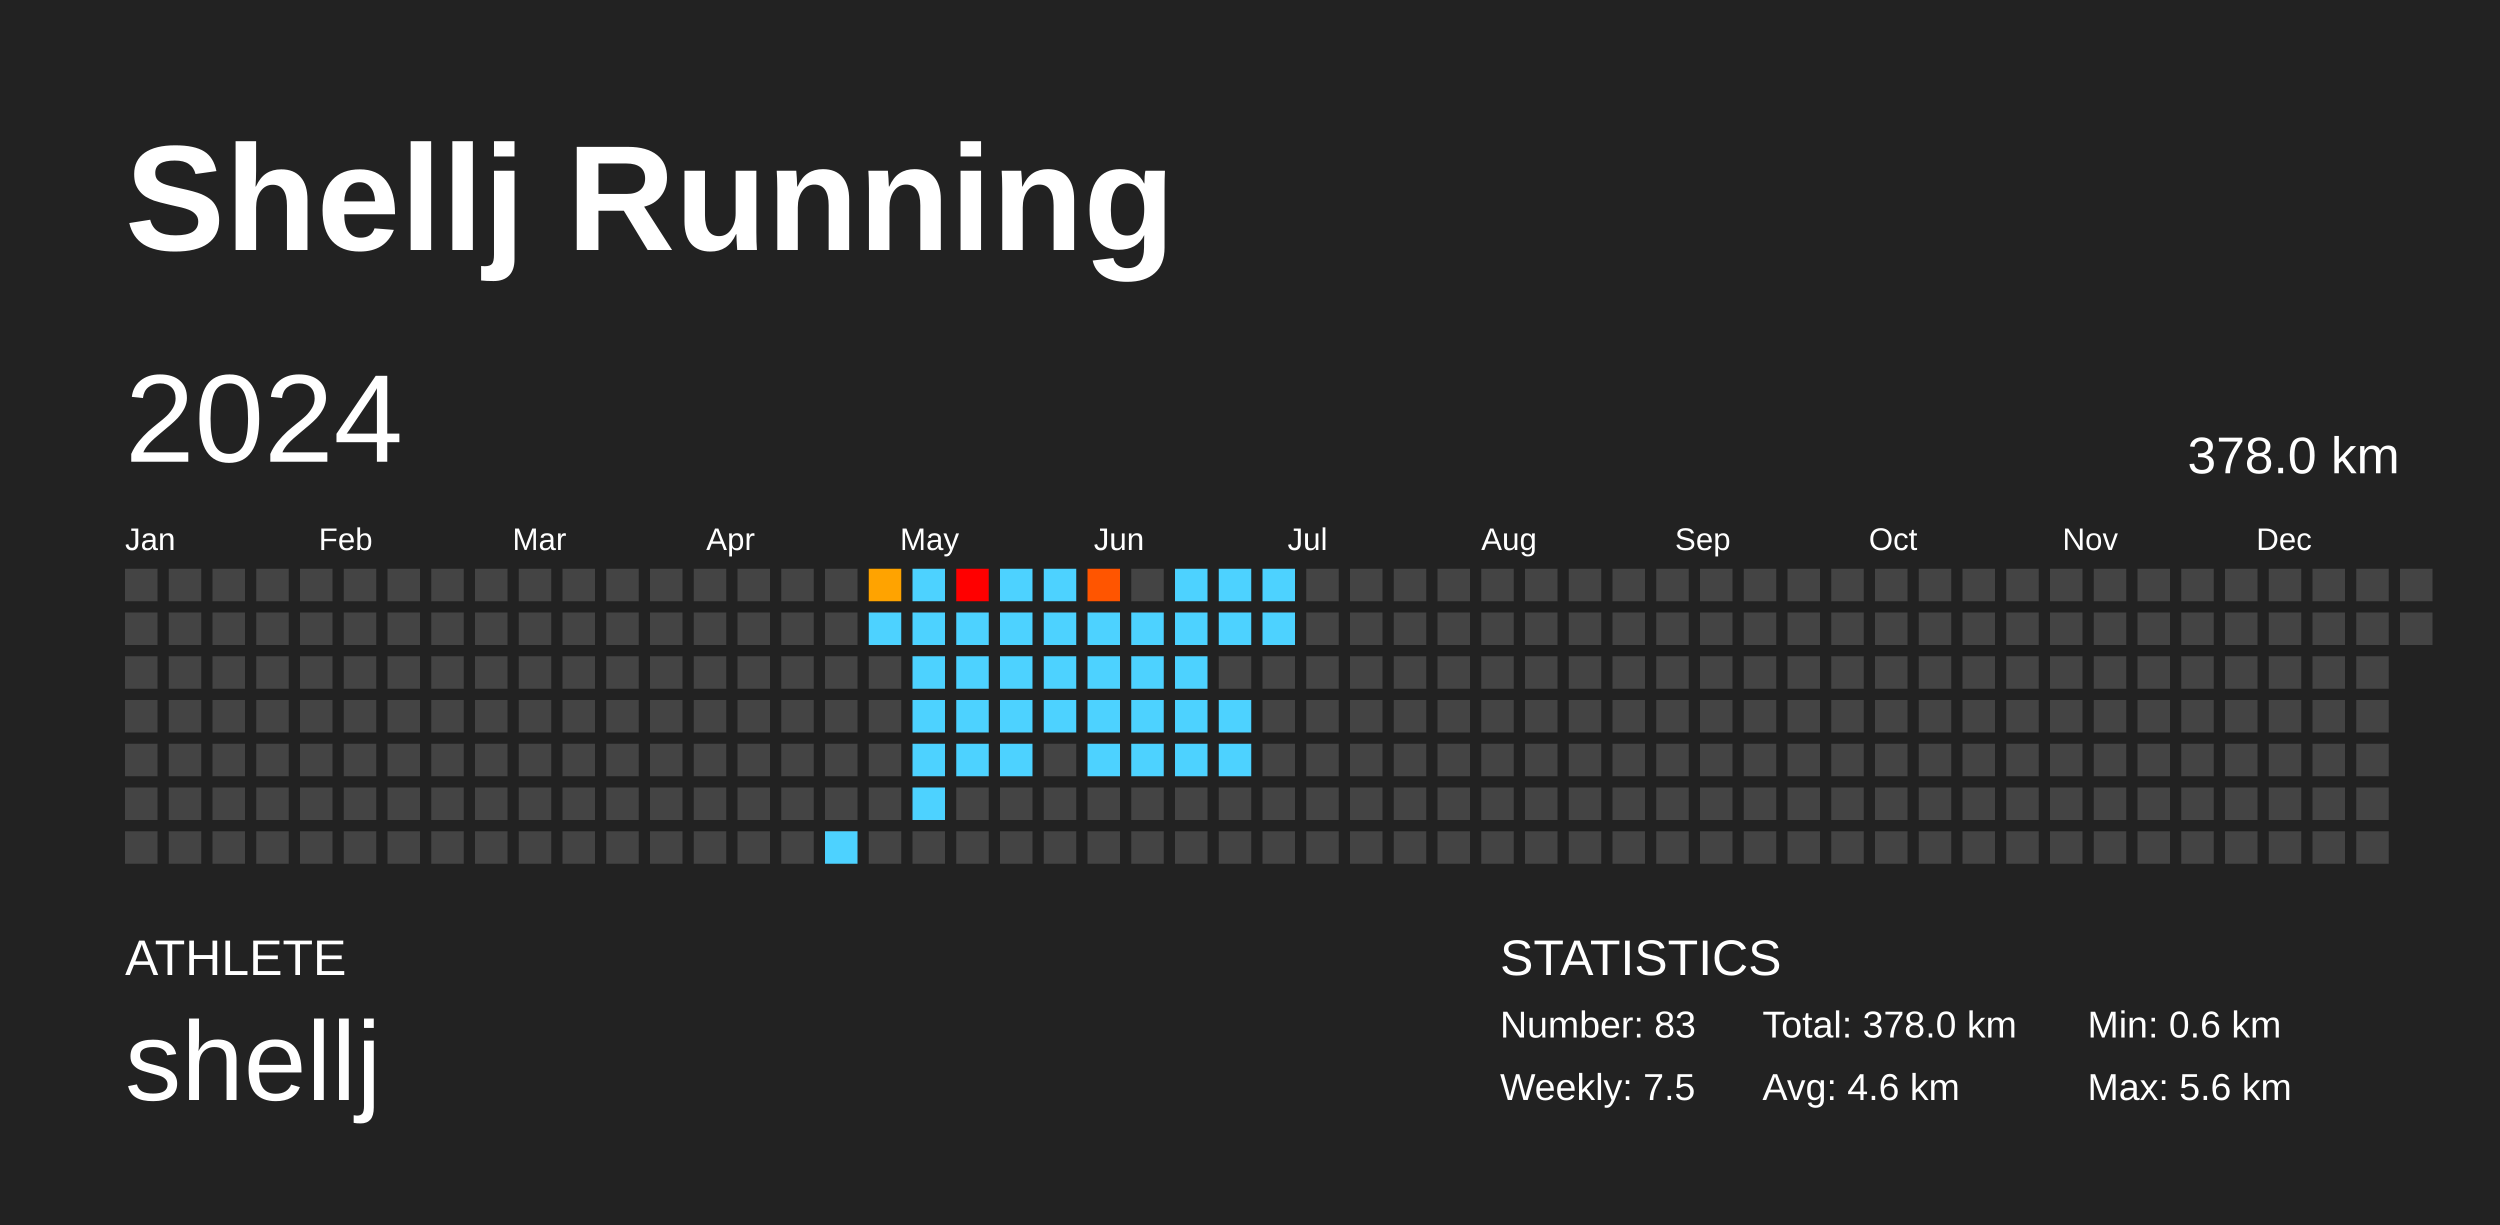
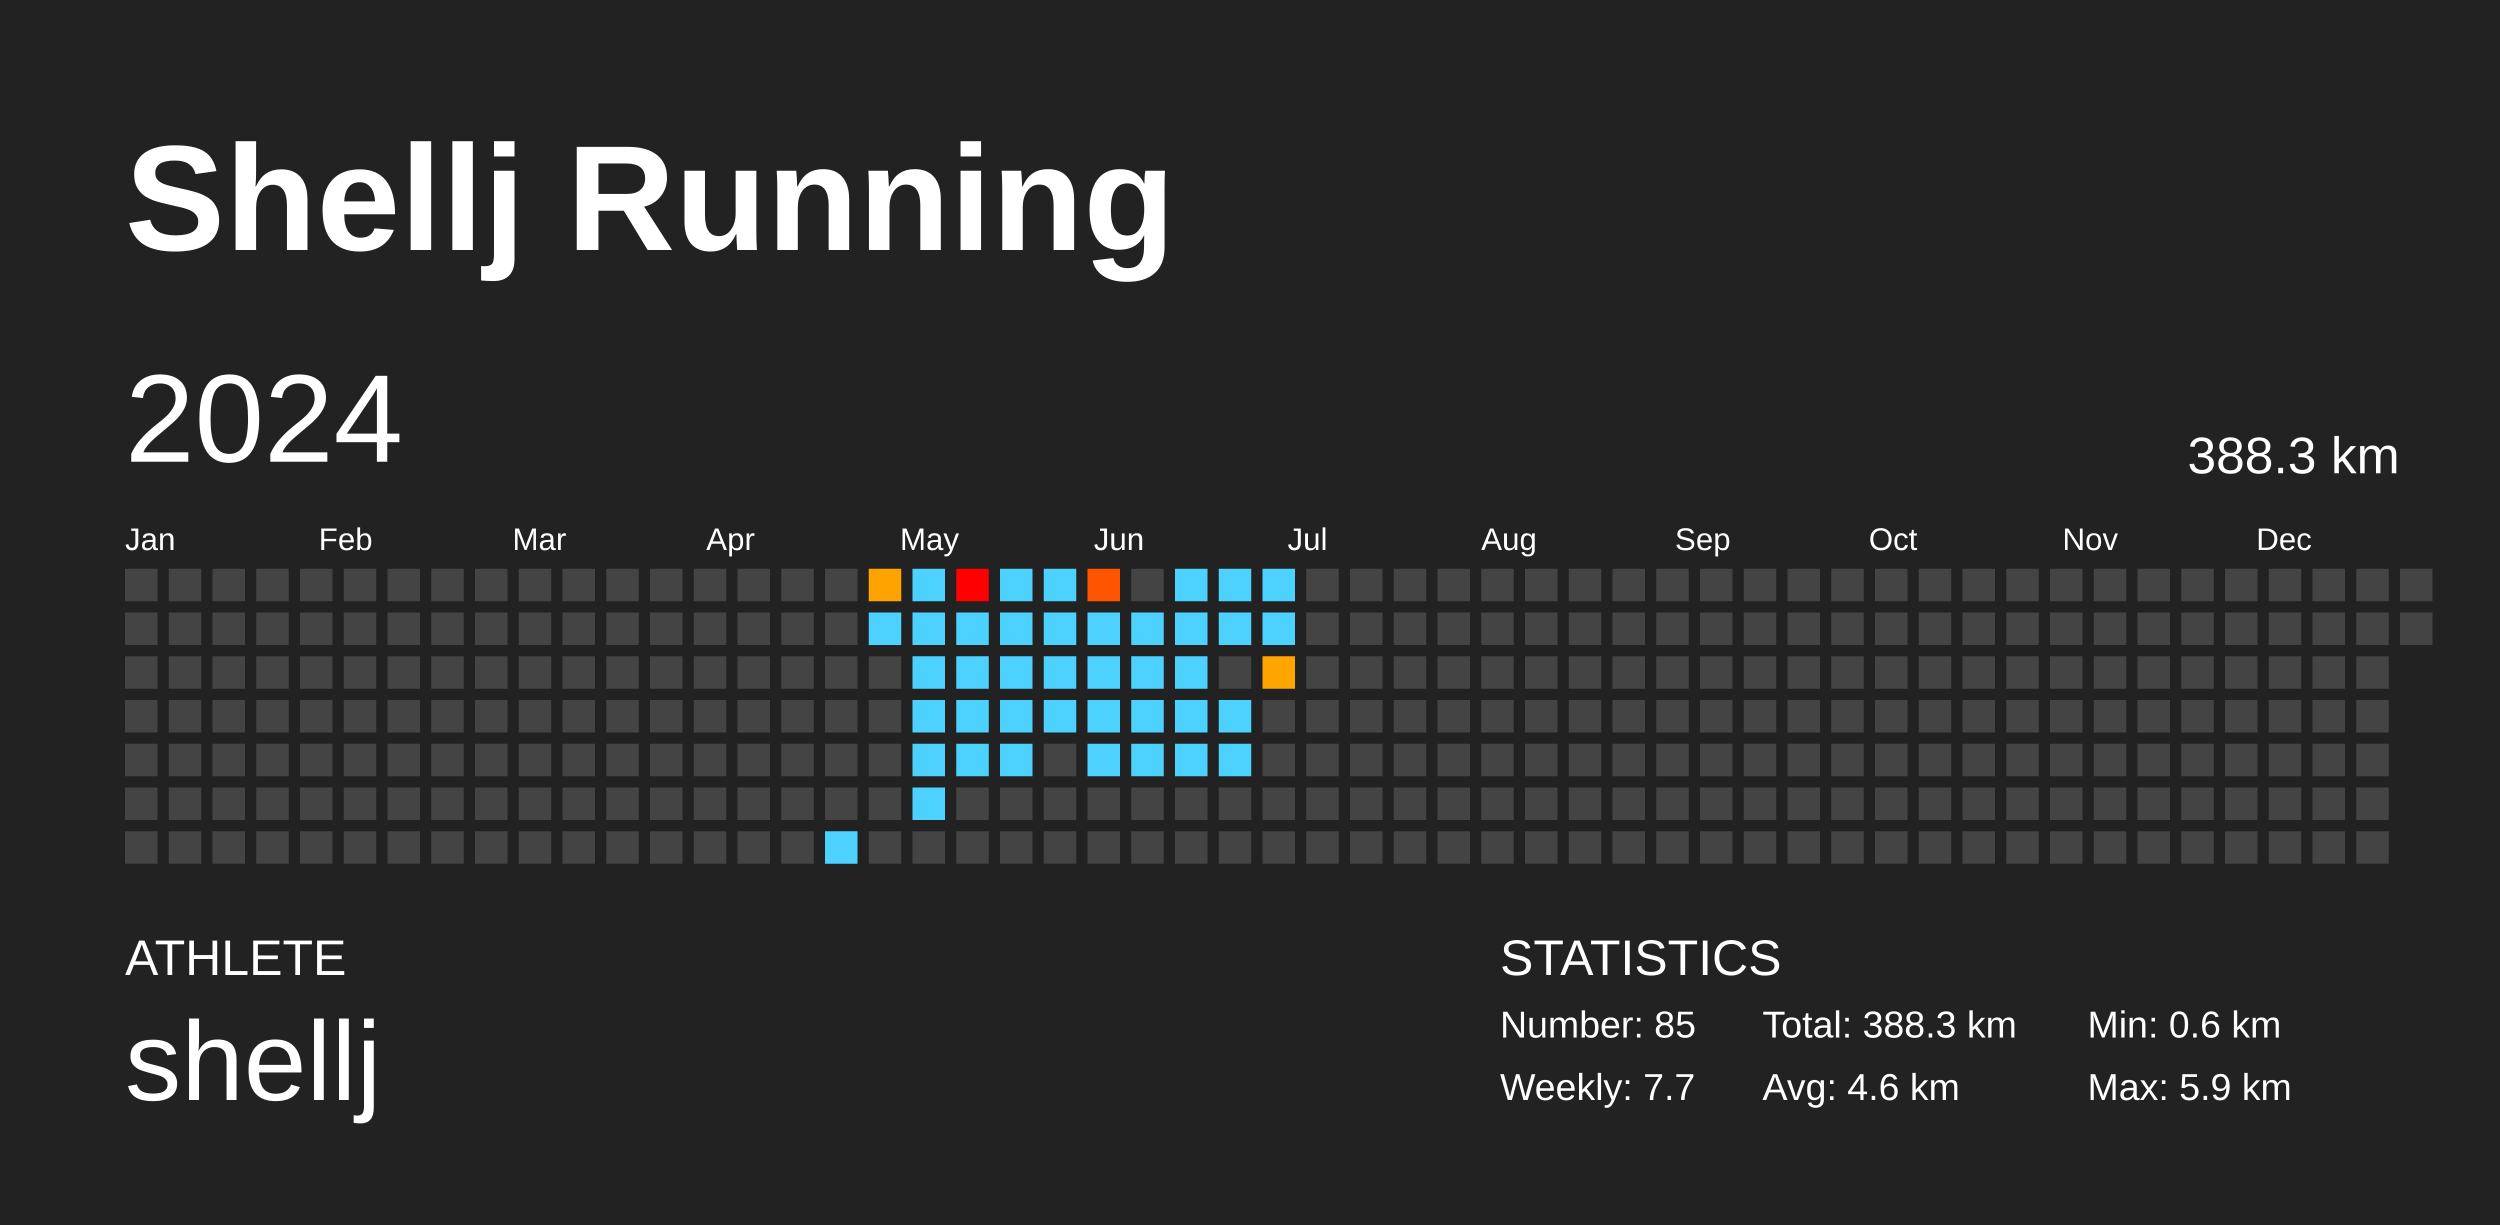
<svg xmlns="http://www.w3.org/2000/svg" baseProfile="full" height="98mm" version="1.1" viewBox="0,0,200,98" width="200mm">
  <defs />
  <rect fill="#222222" height="98" width="200" x="0" y="0" />
  <text fill="#FFFFFF" style="font-size:12px; font-family:Arial; font-weight:bold;" x="10" y="20">Shellj Running</text>
  <text fill="#FFFFFF" style="font-size:4px; font-family:Arial" x="10" y="78">ATHLETE</text>
  <text fill="#FFFFFF" style="font-size:9px; font-family:Arial" x="10" y="88">shellj</text>
  <text fill="#FFFFFF" style="font-size:4px; font-family:Arial" x="120" y="78">STATISTICS</text>
-   <text fill="#FFFFFF" style="font-size:3px; font-family:Arial" x="120" y="83">Number: 83</text>
-   <text fill="#FFFFFF" style="font-size:3px; font-family:Arial" x="120" y="88">Weekly: 7.5</text>
-   <text fill="#FFFFFF" style="font-size:3px; font-family:Arial" x="141" y="83">Total: 378.0 km</text>
+   <text fill="#FFFFFF" style="font-size:3px; font-family:Arial" x="120" y="83">Number: 85</text>
+   <text fill="#FFFFFF" style="font-size:3px; font-family:Arial" x="120" y="88">Weekly: 7.7</text>
+   <text fill="#FFFFFF" style="font-size:3px; font-family:Arial" x="141" y="83">Total: 388.3 km</text>
  <text fill="#FFFFFF" style="font-size:3px; font-family:Arial" x="141" y="88">Avg: 4.6 km</text>
  <text fill="#FFFFFF" style="font-size:3px; font-family:Arial" x="167" y="83">Min: 0.6 km</text>
-   <text fill="#FFFFFF" style="font-size:3px; font-family:Arial" x="167" y="88">Max: 5.6 km</text>
+   <text fill="#FFFFFF" style="font-size:3px; font-family:Arial" x="167" y="88">Max: 5.9 km</text>
  <text dominant-baseline="hanging" fill="#FFFFFF" style="font-size:10.0px; font-family:Arial;" x="10" y="30">2024</text>
-   <text dominant-baseline="hanging" fill="#FFFFFF" style="font-size:4.125px; font-family:Arial;" x="175" y="35">378.0 km</text>
+   <text dominant-baseline="hanging" fill="#FFFFFF" style="font-size:4.125px; font-family:Arial;" x="175" y="35">388.3 km</text>
  <text fill="#FFFFFF" style="font-size:2.5px; font-family:Arial" x="10.0" y="44">Jan</text>
  <text fill="#FFFFFF" style="font-size:2.5px; font-family:Arial" x="25.5" y="44">Feb</text>
  <text fill="#FFFFFF" style="font-size:2.5px; font-family:Arial" x="41.0" y="44">Mar</text>
  <text fill="#FFFFFF" style="font-size:2.5px; font-family:Arial" x="56.5" y="44">Apr</text>
  <text fill="#FFFFFF" style="font-size:2.5px; font-family:Arial" x="72.0" y="44">May</text>
  <text fill="#FFFFFF" style="font-size:2.5px; font-family:Arial" x="87.5" y="44">Jun</text>
  <text fill="#FFFFFF" style="font-size:2.5px; font-family:Arial" x="103.0" y="44">Jul</text>
  <text fill="#FFFFFF" style="font-size:2.5px; font-family:Arial" x="118.5" y="44">Aug</text>
  <text fill="#FFFFFF" style="font-size:2.5px; font-family:Arial" x="134.0" y="44">Sep</text>
  <text fill="#FFFFFF" style="font-size:2.5px; font-family:Arial" x="149.5" y="44">Oct</text>
  <text fill="#FFFFFF" style="font-size:2.5px; font-family:Arial" x="165.0" y="44">Nov</text>
  <text fill="#FFFFFF" style="font-size:2.5px; font-family:Arial" x="180.5" y="44">Dec</text>
  <rect fill="#444444" height="2.6" width="2.6" x="10.0" y="45.5" />
  <rect fill="#444444" height="2.6" width="2.6" x="10.0" y="49.0" />
  <rect fill="#444444" height="2.6" width="2.6" x="10.0" y="52.5" />
  <rect fill="#444444" height="2.6" width="2.6" x="10.0" y="56.0" />
  <rect fill="#444444" height="2.6" width="2.6" x="10.0" y="59.5" />
  <rect fill="#444444" height="2.6" width="2.6" x="10.0" y="63.0" />
  <rect fill="#444444" height="2.6" width="2.6" x="10.0" y="66.5" />
  <rect fill="#444444" height="2.6" width="2.6" x="13.5" y="45.5" />
  <rect fill="#444444" height="2.6" width="2.6" x="13.5" y="49.0" />
  <rect fill="#444444" height="2.6" width="2.6" x="13.5" y="52.5" />
  <rect fill="#444444" height="2.6" width="2.6" x="13.5" y="56.0" />
  <rect fill="#444444" height="2.6" width="2.6" x="13.5" y="59.5" />
  <rect fill="#444444" height="2.6" width="2.6" x="13.5" y="63.0" />
  <rect fill="#444444" height="2.6" width="2.6" x="13.5" y="66.5" />
  <rect fill="#444444" height="2.6" width="2.6" x="17.0" y="45.5" />
  <rect fill="#444444" height="2.6" width="2.6" x="17.0" y="49.0" />
  <rect fill="#444444" height="2.6" width="2.6" x="17.0" y="52.5" />
  <rect fill="#444444" height="2.6" width="2.6" x="17.0" y="56.0" />
  <rect fill="#444444" height="2.6" width="2.6" x="17.0" y="59.5" />
  <rect fill="#444444" height="2.6" width="2.6" x="17.0" y="63.0" />
  <rect fill="#444444" height="2.6" width="2.6" x="17.0" y="66.5" />
  <rect fill="#444444" height="2.6" width="2.6" x="20.5" y="45.5" />
  <rect fill="#444444" height="2.6" width="2.6" x="20.5" y="49.0" />
  <rect fill="#444444" height="2.6" width="2.6" x="20.5" y="52.5" />
  <rect fill="#444444" height="2.6" width="2.6" x="20.5" y="56.0" />
  <rect fill="#444444" height="2.6" width="2.6" x="20.5" y="59.5" />
  <rect fill="#444444" height="2.6" width="2.6" x="20.5" y="63.0" />
  <rect fill="#444444" height="2.6" width="2.6" x="20.5" y="66.5" />
  <rect fill="#444444" height="2.6" width="2.6" x="24.0" y="45.5" />
  <rect fill="#444444" height="2.6" width="2.6" x="24.0" y="49.0" />
  <rect fill="#444444" height="2.6" width="2.6" x="24.0" y="52.5" />
  <rect fill="#444444" height="2.6" width="2.6" x="24.0" y="56.0" />
  <rect fill="#444444" height="2.6" width="2.6" x="24.0" y="59.5" />
  <rect fill="#444444" height="2.6" width="2.6" x="24.0" y="63.0" />
  <rect fill="#444444" height="2.6" width="2.6" x="24.0" y="66.5" />
  <rect fill="#444444" height="2.6" width="2.6" x="27.5" y="45.5" />
  <rect fill="#444444" height="2.6" width="2.6" x="27.5" y="49.0" />
  <rect fill="#444444" height="2.6" width="2.6" x="27.5" y="52.5" />
  <rect fill="#444444" height="2.6" width="2.6" x="27.5" y="56.0" />
  <rect fill="#444444" height="2.6" width="2.6" x="27.5" y="59.5" />
  <rect fill="#444444" height="2.6" width="2.6" x="27.5" y="63.0" />
  <rect fill="#444444" height="2.6" width="2.6" x="27.5" y="66.5" />
  <rect fill="#444444" height="2.6" width="2.6" x="31.0" y="45.5" />
  <rect fill="#444444" height="2.6" width="2.6" x="31.0" y="49.0" />
  <rect fill="#444444" height="2.6" width="2.6" x="31.0" y="52.5" />
  <rect fill="#444444" height="2.6" width="2.6" x="31.0" y="56.0" />
  <rect fill="#444444" height="2.6" width="2.6" x="31.0" y="59.5" />
  <rect fill="#444444" height="2.6" width="2.6" x="31.0" y="63.0" />
  <rect fill="#444444" height="2.6" width="2.6" x="31.0" y="66.5" />
  <rect fill="#444444" height="2.6" width="2.6" x="34.5" y="45.5" />
  <rect fill="#444444" height="2.6" width="2.6" x="34.5" y="49.0" />
  <rect fill="#444444" height="2.6" width="2.6" x="34.5" y="52.5" />
  <rect fill="#444444" height="2.6" width="2.6" x="34.5" y="56.0" />
  <rect fill="#444444" height="2.6" width="2.6" x="34.5" y="59.5" />
  <rect fill="#444444" height="2.6" width="2.6" x="34.5" y="63.0" />
  <rect fill="#444444" height="2.6" width="2.6" x="34.5" y="66.5" />
  <rect fill="#444444" height="2.6" width="2.6" x="38.0" y="45.5" />
  <rect fill="#444444" height="2.6" width="2.6" x="38.0" y="49.0" />
  <rect fill="#444444" height="2.6" width="2.6" x="38.0" y="52.5" />
  <rect fill="#444444" height="2.6" width="2.6" x="38.0" y="56.0" />
  <rect fill="#444444" height="2.6" width="2.6" x="38.0" y="59.5" />
  <rect fill="#444444" height="2.6" width="2.6" x="38.0" y="63.0" />
  <rect fill="#444444" height="2.6" width="2.6" x="38.0" y="66.5" />
  <rect fill="#444444" height="2.6" width="2.6" x="41.5" y="45.5" />
  <rect fill="#444444" height="2.6" width="2.6" x="41.5" y="49.0" />
  <rect fill="#444444" height="2.6" width="2.6" x="41.5" y="52.5" />
  <rect fill="#444444" height="2.6" width="2.6" x="41.5" y="56.0" />
  <rect fill="#444444" height="2.6" width="2.6" x="41.5" y="59.5" />
  <rect fill="#444444" height="2.6" width="2.6" x="41.5" y="63.0" />
  <rect fill="#444444" height="2.6" width="2.6" x="41.5" y="66.5" />
  <rect fill="#444444" height="2.6" width="2.6" x="45.0" y="45.5" />
  <rect fill="#444444" height="2.6" width="2.6" x="45.0" y="49.0" />
  <rect fill="#444444" height="2.6" width="2.6" x="45.0" y="52.5" />
  <rect fill="#444444" height="2.6" width="2.6" x="45.0" y="56.0" />
  <rect fill="#444444" height="2.6" width="2.6" x="45.0" y="59.5" />
  <rect fill="#444444" height="2.6" width="2.6" x="45.0" y="63.0" />
  <rect fill="#444444" height="2.6" width="2.6" x="45.0" y="66.5" />
  <rect fill="#444444" height="2.6" width="2.6" x="48.5" y="45.5" />
  <rect fill="#444444" height="2.6" width="2.6" x="48.5" y="49.0" />
  <rect fill="#444444" height="2.6" width="2.6" x="48.5" y="52.5" />
  <rect fill="#444444" height="2.6" width="2.6" x="48.5" y="56.0" />
  <rect fill="#444444" height="2.6" width="2.6" x="48.5" y="59.5" />
  <rect fill="#444444" height="2.6" width="2.6" x="48.5" y="63.0" />
  <rect fill="#444444" height="2.6" width="2.6" x="48.5" y="66.5" />
  <rect fill="#444444" height="2.6" width="2.6" x="52.0" y="45.5" />
  <rect fill="#444444" height="2.6" width="2.6" x="52.0" y="49.0" />
  <rect fill="#444444" height="2.6" width="2.6" x="52.0" y="52.5" />
  <rect fill="#444444" height="2.6" width="2.6" x="52.0" y="56.0" />
  <rect fill="#444444" height="2.6" width="2.6" x="52.0" y="59.5" />
  <rect fill="#444444" height="2.6" width="2.6" x="52.0" y="63.0" />
  <rect fill="#444444" height="2.6" width="2.6" x="52.0" y="66.5" />
  <rect fill="#444444" height="2.6" width="2.6" x="55.5" y="45.5" />
  <rect fill="#444444" height="2.6" width="2.6" x="55.5" y="49.0" />
  <rect fill="#444444" height="2.6" width="2.6" x="55.5" y="52.5" />
  <rect fill="#444444" height="2.6" width="2.6" x="55.5" y="56.0" />
  <rect fill="#444444" height="2.6" width="2.6" x="55.5" y="59.5" />
  <rect fill="#444444" height="2.6" width="2.6" x="55.5" y="63.0" />
  <rect fill="#444444" height="2.6" width="2.6" x="55.5" y="66.5" />
  <rect fill="#444444" height="2.6" width="2.6" x="59.0" y="45.5" />
  <rect fill="#444444" height="2.6" width="2.6" x="59.0" y="49.0" />
  <rect fill="#444444" height="2.6" width="2.6" x="59.0" y="52.5" />
  <rect fill="#444444" height="2.6" width="2.6" x="59.0" y="56.0" />
  <rect fill="#444444" height="2.6" width="2.6" x="59.0" y="59.5" />
  <rect fill="#444444" height="2.6" width="2.6" x="59.0" y="63.0" />
  <rect fill="#444444" height="2.6" width="2.6" x="59.0" y="66.5" />
  <rect fill="#444444" height="2.6" width="2.6" x="62.5" y="45.5" />
  <rect fill="#444444" height="2.6" width="2.6" x="62.5" y="49.0" />
  <rect fill="#444444" height="2.6" width="2.6" x="62.5" y="52.5" />
  <rect fill="#444444" height="2.6" width="2.6" x="62.5" y="56.0" />
  <rect fill="#444444" height="2.6" width="2.6" x="62.5" y="59.5" />
  <rect fill="#444444" height="2.6" width="2.6" x="62.5" y="63.0" />
  <rect fill="#444444" height="2.6" width="2.6" x="62.5" y="66.5" />
  <rect fill="#444444" height="2.6" width="2.6" x="66.0" y="45.5" />
  <rect fill="#444444" height="2.6" width="2.6" x="66.0" y="49.0" />
  <rect fill="#444444" height="2.6" width="2.6" x="66.0" y="52.5" />
  <rect fill="#444444" height="2.6" width="2.6" x="66.0" y="56.0" />
  <rect fill="#444444" height="2.6" width="2.6" x="66.0" y="59.5" />
  <rect fill="#444444" height="2.6" width="2.6" x="66.0" y="63.0" />
  <rect fill="#4dd2ff" height="2.6" width="2.6" x="66.0" y="66.5" />
  <rect fill="#ffa300" height="2.6" width="2.6" x="69.5" y="45.5" />
  <rect fill="#4dd2ff" height="2.6" width="2.6" x="69.5" y="49.0" />
  <rect fill="#444444" height="2.6" width="2.6" x="69.5" y="52.5" />
  <rect fill="#444444" height="2.6" width="2.6" x="69.5" y="56.0" />
  <rect fill="#444444" height="2.6" width="2.6" x="69.5" y="59.5" />
  <rect fill="#444444" height="2.6" width="2.6" x="69.5" y="63.0" />
  <rect fill="#444444" height="2.6" width="2.6" x="69.5" y="66.5" />
  <rect fill="#4dd2ff" height="2.6" width="2.6" x="73.0" y="45.5" />
  <rect fill="#4dd2ff" height="2.6" width="2.6" x="73.0" y="49.0" />
  <rect fill="#4dd2ff" height="2.6" width="2.6" x="73.0" y="52.5" />
  <rect fill="#4dd2ff" height="2.6" width="2.6" x="73.0" y="56.0" />
  <rect fill="#4dd2ff" height="2.6" width="2.6" x="73.0" y="59.5" />
  <rect fill="#4dd2ff" height="2.6" width="2.6" x="73.0" y="63.0" />
  <rect fill="#444444" height="2.6" width="2.6" x="73.0" y="66.5" />
  <rect fill="red" height="2.6" width="2.6" x="76.5" y="45.5" />
  <rect fill="#4dd2ff" height="2.6" width="2.6" x="76.5" y="49.0" />
  <rect fill="#4dd2ff" height="2.6" width="2.6" x="76.5" y="52.5" />
  <rect fill="#4dd2ff" height="2.6" width="2.6" x="76.5" y="56.0" />
  <rect fill="#4dd2ff" height="2.6" width="2.6" x="76.5" y="59.5" />
  <rect fill="#444444" height="2.6" width="2.6" x="76.5" y="63.0" />
  <rect fill="#444444" height="2.6" width="2.6" x="76.5" y="66.5" />
  <rect fill="#4dd2ff" height="2.6" width="2.6" x="80.0" y="45.5" />
  <rect fill="#4dd2ff" height="2.6" width="2.6" x="80.0" y="49.0" />
  <rect fill="#4dd2ff" height="2.6" width="2.6" x="80.0" y="52.5" />
  <rect fill="#4dd2ff" height="2.6" width="2.6" x="80.0" y="56.0" />
  <rect fill="#4dd2ff" height="2.6" width="2.6" x="80.0" y="59.5" />
  <rect fill="#444444" height="2.6" width="2.6" x="80.0" y="63.0" />
  <rect fill="#444444" height="2.6" width="2.6" x="80.0" y="66.5" />
  <rect fill="#4dd2ff" height="2.6" width="2.6" x="83.5" y="45.5" />
  <rect fill="#4dd2ff" height="2.6" width="2.6" x="83.5" y="49.0" />
  <rect fill="#4dd2ff" height="2.6" width="2.6" x="83.5" y="52.5" />
  <rect fill="#4dd2ff" height="2.6" width="2.6" x="83.5" y="56.0" />
  <rect fill="#444444" height="2.6" width="2.6" x="83.5" y="59.5" />
  <rect fill="#444444" height="2.6" width="2.6" x="83.5" y="63.0" />
  <rect fill="#444444" height="2.6" width="2.6" x="83.5" y="66.5" />
  <rect fill="#ff5500" height="2.6" width="2.6" x="87.0" y="45.5" />
  <rect fill="#4dd2ff" height="2.6" width="2.6" x="87.0" y="49.0" />
  <rect fill="#4dd2ff" height="2.6" width="2.6" x="87.0" y="52.5" />
  <rect fill="#4dd2ff" height="2.6" width="2.6" x="87.0" y="56.0" />
  <rect fill="#4dd2ff" height="2.6" width="2.6" x="87.0" y="59.5" />
  <rect fill="#444444" height="2.6" width="2.6" x="87.0" y="63.0" />
  <rect fill="#444444" height="2.6" width="2.6" x="87.0" y="66.5" />
  <rect fill="#444444" height="2.6" width="2.6" x="90.5" y="45.5" />
  <rect fill="#4dd2ff" height="2.6" width="2.6" x="90.5" y="49.0" />
  <rect fill="#4dd2ff" height="2.6" width="2.6" x="90.5" y="52.5" />
  <rect fill="#4dd2ff" height="2.6" width="2.6" x="90.5" y="56.0" />
  <rect fill="#4dd2ff" height="2.6" width="2.6" x="90.5" y="59.5" />
  <rect fill="#444444" height="2.6" width="2.6" x="90.5" y="63.0" />
  <rect fill="#444444" height="2.6" width="2.6" x="90.5" y="66.5" />
  <rect fill="#4dd2ff" height="2.6" width="2.6" x="94.0" y="45.5" />
  <rect fill="#4dd2ff" height="2.6" width="2.6" x="94.0" y="49.0" />
  <rect fill="#4dd2ff" height="2.6" width="2.6" x="94.0" y="52.5" />
  <rect fill="#4dd2ff" height="2.6" width="2.6" x="94.0" y="56.0" />
  <rect fill="#4dd2ff" height="2.6" width="2.6" x="94.0" y="59.5" />
  <rect fill="#444444" height="2.6" width="2.6" x="94.0" y="63.0" />
  <rect fill="#444444" height="2.6" width="2.6" x="94.0" y="66.5" />
  <rect fill="#4dd2ff" height="2.6" width="2.6" x="97.5" y="45.5" />
  <rect fill="#4dd2ff" height="2.6" width="2.6" x="97.5" y="49.0" />
  <rect fill="#444444" height="2.6" width="2.6" x="97.5" y="52.5" />
  <rect fill="#4dd2ff" height="2.6" width="2.6" x="97.5" y="56.0" />
  <rect fill="#4dd2ff" height="2.6" width="2.6" x="97.5" y="59.5" />
  <rect fill="#444444" height="2.6" width="2.6" x="97.5" y="63.0" />
  <rect fill="#444444" height="2.6" width="2.6" x="97.5" y="66.5" />
  <rect fill="#4dd2ff" height="2.6" width="2.6" x="101.0" y="45.5" />
  <rect fill="#4dd2ff" height="2.6" width="2.6" x="101.0" y="49.0" />
-   <rect fill="#444444" height="2.6" width="2.6" x="101.0" y="52.5" />
+   <rect fill="#ffa500" height="2.6" width="2.6" x="101.0" y="52.5" />
  <rect fill="#444444" height="2.6" width="2.6" x="101.0" y="56.0" />
  <rect fill="#444444" height="2.6" width="2.6" x="101.0" y="59.5" />
  <rect fill="#444444" height="2.6" width="2.6" x="101.0" y="63.0" />
  <rect fill="#444444" height="2.6" width="2.6" x="101.0" y="66.5" />
  <rect fill="#444444" height="2.6" width="2.6" x="104.5" y="45.5" />
  <rect fill="#444444" height="2.6" width="2.6" x="104.5" y="49.0" />
  <rect fill="#444444" height="2.6" width="2.6" x="104.5" y="52.5" />
  <rect fill="#444444" height="2.6" width="2.6" x="104.5" y="56.0" />
  <rect fill="#444444" height="2.6" width="2.6" x="104.5" y="59.5" />
  <rect fill="#444444" height="2.6" width="2.6" x="104.5" y="63.0" />
  <rect fill="#444444" height="2.6" width="2.6" x="104.5" y="66.5" />
  <rect fill="#444444" height="2.6" width="2.6" x="108.0" y="45.5" />
  <rect fill="#444444" height="2.6" width="2.6" x="108.0" y="49.0" />
  <rect fill="#444444" height="2.6" width="2.6" x="108.0" y="52.5" />
  <rect fill="#444444" height="2.6" width="2.6" x="108.0" y="56.0" />
  <rect fill="#444444" height="2.6" width="2.6" x="108.0" y="59.5" />
  <rect fill="#444444" height="2.6" width="2.6" x="108.0" y="63.0" />
  <rect fill="#444444" height="2.6" width="2.6" x="108.0" y="66.5" />
  <rect fill="#444444" height="2.6" width="2.6" x="111.5" y="45.5" />
  <rect fill="#444444" height="2.6" width="2.6" x="111.5" y="49.0" />
  <rect fill="#444444" height="2.6" width="2.6" x="111.5" y="52.5" />
  <rect fill="#444444" height="2.6" width="2.6" x="111.5" y="56.0" />
  <rect fill="#444444" height="2.6" width="2.6" x="111.5" y="59.5" />
  <rect fill="#444444" height="2.6" width="2.6" x="111.5" y="63.0" />
  <rect fill="#444444" height="2.6" width="2.6" x="111.5" y="66.5" />
  <rect fill="#444444" height="2.6" width="2.6" x="115.0" y="45.5" />
  <rect fill="#444444" height="2.6" width="2.6" x="115.0" y="49.0" />
  <rect fill="#444444" height="2.6" width="2.6" x="115.0" y="52.5" />
  <rect fill="#444444" height="2.6" width="2.6" x="115.0" y="56.0" />
  <rect fill="#444444" height="2.6" width="2.6" x="115.0" y="59.5" />
  <rect fill="#444444" height="2.6" width="2.6" x="115.0" y="63.0" />
  <rect fill="#444444" height="2.6" width="2.6" x="115.0" y="66.5" />
  <rect fill="#444444" height="2.6" width="2.6" x="118.5" y="45.5" />
  <rect fill="#444444" height="2.6" width="2.6" x="118.5" y="49.0" />
  <rect fill="#444444" height="2.6" width="2.6" x="118.5" y="52.5" />
  <rect fill="#444444" height="2.6" width="2.6" x="118.5" y="56.0" />
  <rect fill="#444444" height="2.6" width="2.6" x="118.5" y="59.5" />
  <rect fill="#444444" height="2.6" width="2.6" x="118.5" y="63.0" />
  <rect fill="#444444" height="2.6" width="2.6" x="118.5" y="66.5" />
  <rect fill="#444444" height="2.6" width="2.6" x="122.0" y="45.5" />
  <rect fill="#444444" height="2.6" width="2.6" x="122.0" y="49.0" />
  <rect fill="#444444" height="2.6" width="2.6" x="122.0" y="52.5" />
  <rect fill="#444444" height="2.6" width="2.6" x="122.0" y="56.0" />
  <rect fill="#444444" height="2.6" width="2.6" x="122.0" y="59.5" />
  <rect fill="#444444" height="2.6" width="2.6" x="122.0" y="63.0" />
  <rect fill="#444444" height="2.6" width="2.6" x="122.0" y="66.5" />
  <rect fill="#444444" height="2.6" width="2.6" x="125.5" y="45.5" />
  <rect fill="#444444" height="2.6" width="2.6" x="125.5" y="49.0" />
  <rect fill="#444444" height="2.6" width="2.6" x="125.5" y="52.5" />
  <rect fill="#444444" height="2.6" width="2.6" x="125.5" y="56.0" />
  <rect fill="#444444" height="2.6" width="2.6" x="125.5" y="59.5" />
  <rect fill="#444444" height="2.6" width="2.6" x="125.5" y="63.0" />
  <rect fill="#444444" height="2.6" width="2.6" x="125.5" y="66.5" />
  <rect fill="#444444" height="2.6" width="2.6" x="129.0" y="45.5" />
  <rect fill="#444444" height="2.6" width="2.6" x="129.0" y="49.0" />
  <rect fill="#444444" height="2.6" width="2.6" x="129.0" y="52.5" />
  <rect fill="#444444" height="2.6" width="2.6" x="129.0" y="56.0" />
  <rect fill="#444444" height="2.6" width="2.6" x="129.0" y="59.5" />
  <rect fill="#444444" height="2.6" width="2.6" x="129.0" y="63.0" />
  <rect fill="#444444" height="2.6" width="2.6" x="129.0" y="66.5" />
  <rect fill="#444444" height="2.6" width="2.6" x="132.5" y="45.5" />
  <rect fill="#444444" height="2.6" width="2.6" x="132.5" y="49.0" />
  <rect fill="#444444" height="2.6" width="2.6" x="132.5" y="52.5" />
  <rect fill="#444444" height="2.6" width="2.6" x="132.5" y="56.0" />
  <rect fill="#444444" height="2.6" width="2.6" x="132.5" y="59.5" />
  <rect fill="#444444" height="2.6" width="2.6" x="132.5" y="63.0" />
  <rect fill="#444444" height="2.6" width="2.6" x="132.5" y="66.5" />
  <rect fill="#444444" height="2.6" width="2.6" x="136.0" y="45.5" />
  <rect fill="#444444" height="2.6" width="2.6" x="136.0" y="49.0" />
  <rect fill="#444444" height="2.6" width="2.6" x="136.0" y="52.5" />
  <rect fill="#444444" height="2.6" width="2.6" x="136.0" y="56.0" />
  <rect fill="#444444" height="2.6" width="2.6" x="136.0" y="59.5" />
  <rect fill="#444444" height="2.6" width="2.6" x="136.0" y="63.0" />
  <rect fill="#444444" height="2.6" width="2.6" x="136.0" y="66.5" />
  <rect fill="#444444" height="2.6" width="2.6" x="139.5" y="45.5" />
  <rect fill="#444444" height="2.6" width="2.6" x="139.5" y="49.0" />
  <rect fill="#444444" height="2.6" width="2.6" x="139.5" y="52.5" />
  <rect fill="#444444" height="2.6" width="2.6" x="139.5" y="56.0" />
  <rect fill="#444444" height="2.6" width="2.6" x="139.5" y="59.5" />
  <rect fill="#444444" height="2.6" width="2.6" x="139.5" y="63.0" />
  <rect fill="#444444" height="2.6" width="2.6" x="139.5" y="66.5" />
  <rect fill="#444444" height="2.6" width="2.6" x="143.0" y="45.5" />
  <rect fill="#444444" height="2.6" width="2.6" x="143.0" y="49.0" />
  <rect fill="#444444" height="2.6" width="2.6" x="143.0" y="52.5" />
  <rect fill="#444444" height="2.6" width="2.6" x="143.0" y="56.0" />
  <rect fill="#444444" height="2.6" width="2.6" x="143.0" y="59.5" />
  <rect fill="#444444" height="2.6" width="2.6" x="143.0" y="63.0" />
  <rect fill="#444444" height="2.6" width="2.6" x="143.0" y="66.5" />
  <rect fill="#444444" height="2.6" width="2.6" x="146.5" y="45.5" />
  <rect fill="#444444" height="2.6" width="2.6" x="146.5" y="49.0" />
  <rect fill="#444444" height="2.6" width="2.6" x="146.5" y="52.5" />
  <rect fill="#444444" height="2.6" width="2.6" x="146.5" y="56.0" />
  <rect fill="#444444" height="2.6" width="2.6" x="146.5" y="59.5" />
  <rect fill="#444444" height="2.6" width="2.6" x="146.5" y="63.0" />
  <rect fill="#444444" height="2.6" width="2.6" x="146.5" y="66.5" />
  <rect fill="#444444" height="2.6" width="2.6" x="150.0" y="45.5" />
  <rect fill="#444444" height="2.6" width="2.6" x="150.0" y="49.0" />
  <rect fill="#444444" height="2.6" width="2.6" x="150.0" y="52.5" />
  <rect fill="#444444" height="2.6" width="2.6" x="150.0" y="56.0" />
  <rect fill="#444444" height="2.6" width="2.6" x="150.0" y="59.5" />
  <rect fill="#444444" height="2.6" width="2.6" x="150.0" y="63.0" />
  <rect fill="#444444" height="2.6" width="2.6" x="150.0" y="66.5" />
  <rect fill="#444444" height="2.6" width="2.6" x="153.5" y="45.5" />
  <rect fill="#444444" height="2.6" width="2.6" x="153.5" y="49.0" />
  <rect fill="#444444" height="2.6" width="2.6" x="153.5" y="52.5" />
  <rect fill="#444444" height="2.6" width="2.6" x="153.5" y="56.0" />
  <rect fill="#444444" height="2.6" width="2.6" x="153.5" y="59.5" />
  <rect fill="#444444" height="2.6" width="2.6" x="153.5" y="63.0" />
  <rect fill="#444444" height="2.6" width="2.6" x="153.5" y="66.5" />
  <rect fill="#444444" height="2.6" width="2.6" x="157.0" y="45.5" />
  <rect fill="#444444" height="2.6" width="2.6" x="157.0" y="49.0" />
  <rect fill="#444444" height="2.6" width="2.6" x="157.0" y="52.5" />
  <rect fill="#444444" height="2.6" width="2.6" x="157.0" y="56.0" />
  <rect fill="#444444" height="2.6" width="2.6" x="157.0" y="59.5" />
  <rect fill="#444444" height="2.6" width="2.6" x="157.0" y="63.0" />
  <rect fill="#444444" height="2.6" width="2.6" x="157.0" y="66.5" />
  <rect fill="#444444" height="2.6" width="2.6" x="160.5" y="45.5" />
  <rect fill="#444444" height="2.6" width="2.6" x="160.5" y="49.0" />
  <rect fill="#444444" height="2.6" width="2.6" x="160.5" y="52.5" />
  <rect fill="#444444" height="2.6" width="2.6" x="160.5" y="56.0" />
  <rect fill="#444444" height="2.6" width="2.6" x="160.5" y="59.5" />
  <rect fill="#444444" height="2.6" width="2.6" x="160.5" y="63.0" />
  <rect fill="#444444" height="2.6" width="2.6" x="160.5" y="66.5" />
  <rect fill="#444444" height="2.6" width="2.6" x="164.0" y="45.5" />
  <rect fill="#444444" height="2.6" width="2.6" x="164.0" y="49.0" />
  <rect fill="#444444" height="2.6" width="2.6" x="164.0" y="52.5" />
  <rect fill="#444444" height="2.6" width="2.6" x="164.0" y="56.0" />
  <rect fill="#444444" height="2.6" width="2.6" x="164.0" y="59.5" />
  <rect fill="#444444" height="2.6" width="2.6" x="164.0" y="63.0" />
  <rect fill="#444444" height="2.6" width="2.6" x="164.0" y="66.5" />
  <rect fill="#444444" height="2.6" width="2.6" x="167.5" y="45.5" />
  <rect fill="#444444" height="2.6" width="2.6" x="167.5" y="49.0" />
  <rect fill="#444444" height="2.6" width="2.6" x="167.5" y="52.5" />
  <rect fill="#444444" height="2.6" width="2.6" x="167.5" y="56.0" />
  <rect fill="#444444" height="2.6" width="2.6" x="167.5" y="59.5" />
  <rect fill="#444444" height="2.6" width="2.6" x="167.5" y="63.0" />
  <rect fill="#444444" height="2.6" width="2.6" x="167.5" y="66.5" />
  <rect fill="#444444" height="2.6" width="2.6" x="171.0" y="45.5" />
  <rect fill="#444444" height="2.6" width="2.6" x="171.0" y="49.0" />
  <rect fill="#444444" height="2.6" width="2.6" x="171.0" y="52.5" />
  <rect fill="#444444" height="2.6" width="2.6" x="171.0" y="56.0" />
  <rect fill="#444444" height="2.6" width="2.6" x="171.0" y="59.5" />
  <rect fill="#444444" height="2.6" width="2.6" x="171.0" y="63.0" />
  <rect fill="#444444" height="2.6" width="2.6" x="171.0" y="66.5" />
  <rect fill="#444444" height="2.6" width="2.6" x="174.5" y="45.5" />
  <rect fill="#444444" height="2.6" width="2.6" x="174.5" y="49.0" />
  <rect fill="#444444" height="2.6" width="2.6" x="174.5" y="52.5" />
  <rect fill="#444444" height="2.6" width="2.6" x="174.5" y="56.0" />
  <rect fill="#444444" height="2.6" width="2.6" x="174.5" y="59.5" />
  <rect fill="#444444" height="2.6" width="2.6" x="174.5" y="63.0" />
  <rect fill="#444444" height="2.6" width="2.6" x="174.5" y="66.5" />
  <rect fill="#444444" height="2.6" width="2.6" x="178.0" y="45.5" />
  <rect fill="#444444" height="2.6" width="2.6" x="178.0" y="49.0" />
  <rect fill="#444444" height="2.6" width="2.6" x="178.0" y="52.5" />
  <rect fill="#444444" height="2.6" width="2.6" x="178.0" y="56.0" />
  <rect fill="#444444" height="2.6" width="2.6" x="178.0" y="59.5" />
  <rect fill="#444444" height="2.6" width="2.6" x="178.0" y="63.0" />
  <rect fill="#444444" height="2.6" width="2.6" x="178.0" y="66.5" />
  <rect fill="#444444" height="2.6" width="2.6" x="181.5" y="45.5" />
  <rect fill="#444444" height="2.6" width="2.6" x="181.5" y="49.0" />
  <rect fill="#444444" height="2.6" width="2.6" x="181.5" y="52.5" />
  <rect fill="#444444" height="2.6" width="2.6" x="181.5" y="56.0" />
  <rect fill="#444444" height="2.6" width="2.6" x="181.5" y="59.5" />
  <rect fill="#444444" height="2.6" width="2.6" x="181.5" y="63.0" />
  <rect fill="#444444" height="2.6" width="2.6" x="181.5" y="66.5" />
  <rect fill="#444444" height="2.6" width="2.6" x="185.0" y="45.5" />
  <rect fill="#444444" height="2.6" width="2.6" x="185.0" y="49.0" />
  <rect fill="#444444" height="2.6" width="2.6" x="185.0" y="52.5" />
  <rect fill="#444444" height="2.6" width="2.6" x="185.0" y="56.0" />
  <rect fill="#444444" height="2.6" width="2.6" x="185.0" y="59.5" />
  <rect fill="#444444" height="2.6" width="2.6" x="185.0" y="63.0" />
  <rect fill="#444444" height="2.6" width="2.6" x="185.0" y="66.5" />
  <rect fill="#444444" height="2.6" width="2.6" x="188.5" y="45.5" />
  <rect fill="#444444" height="2.6" width="2.6" x="188.5" y="49.0" />
  <rect fill="#444444" height="2.6" width="2.6" x="188.5" y="52.5" />
  <rect fill="#444444" height="2.6" width="2.6" x="188.5" y="56.0" />
  <rect fill="#444444" height="2.6" width="2.6" x="188.5" y="59.5" />
  <rect fill="#444444" height="2.6" width="2.6" x="188.5" y="63.0" />
  <rect fill="#444444" height="2.6" width="2.6" x="188.5" y="66.5" />
  <rect fill="#444444" height="2.6" width="2.6" x="192.0" y="45.5" />
  <rect fill="#444444" height="2.6" width="2.6" x="192.0" y="49.0" />
</svg>
